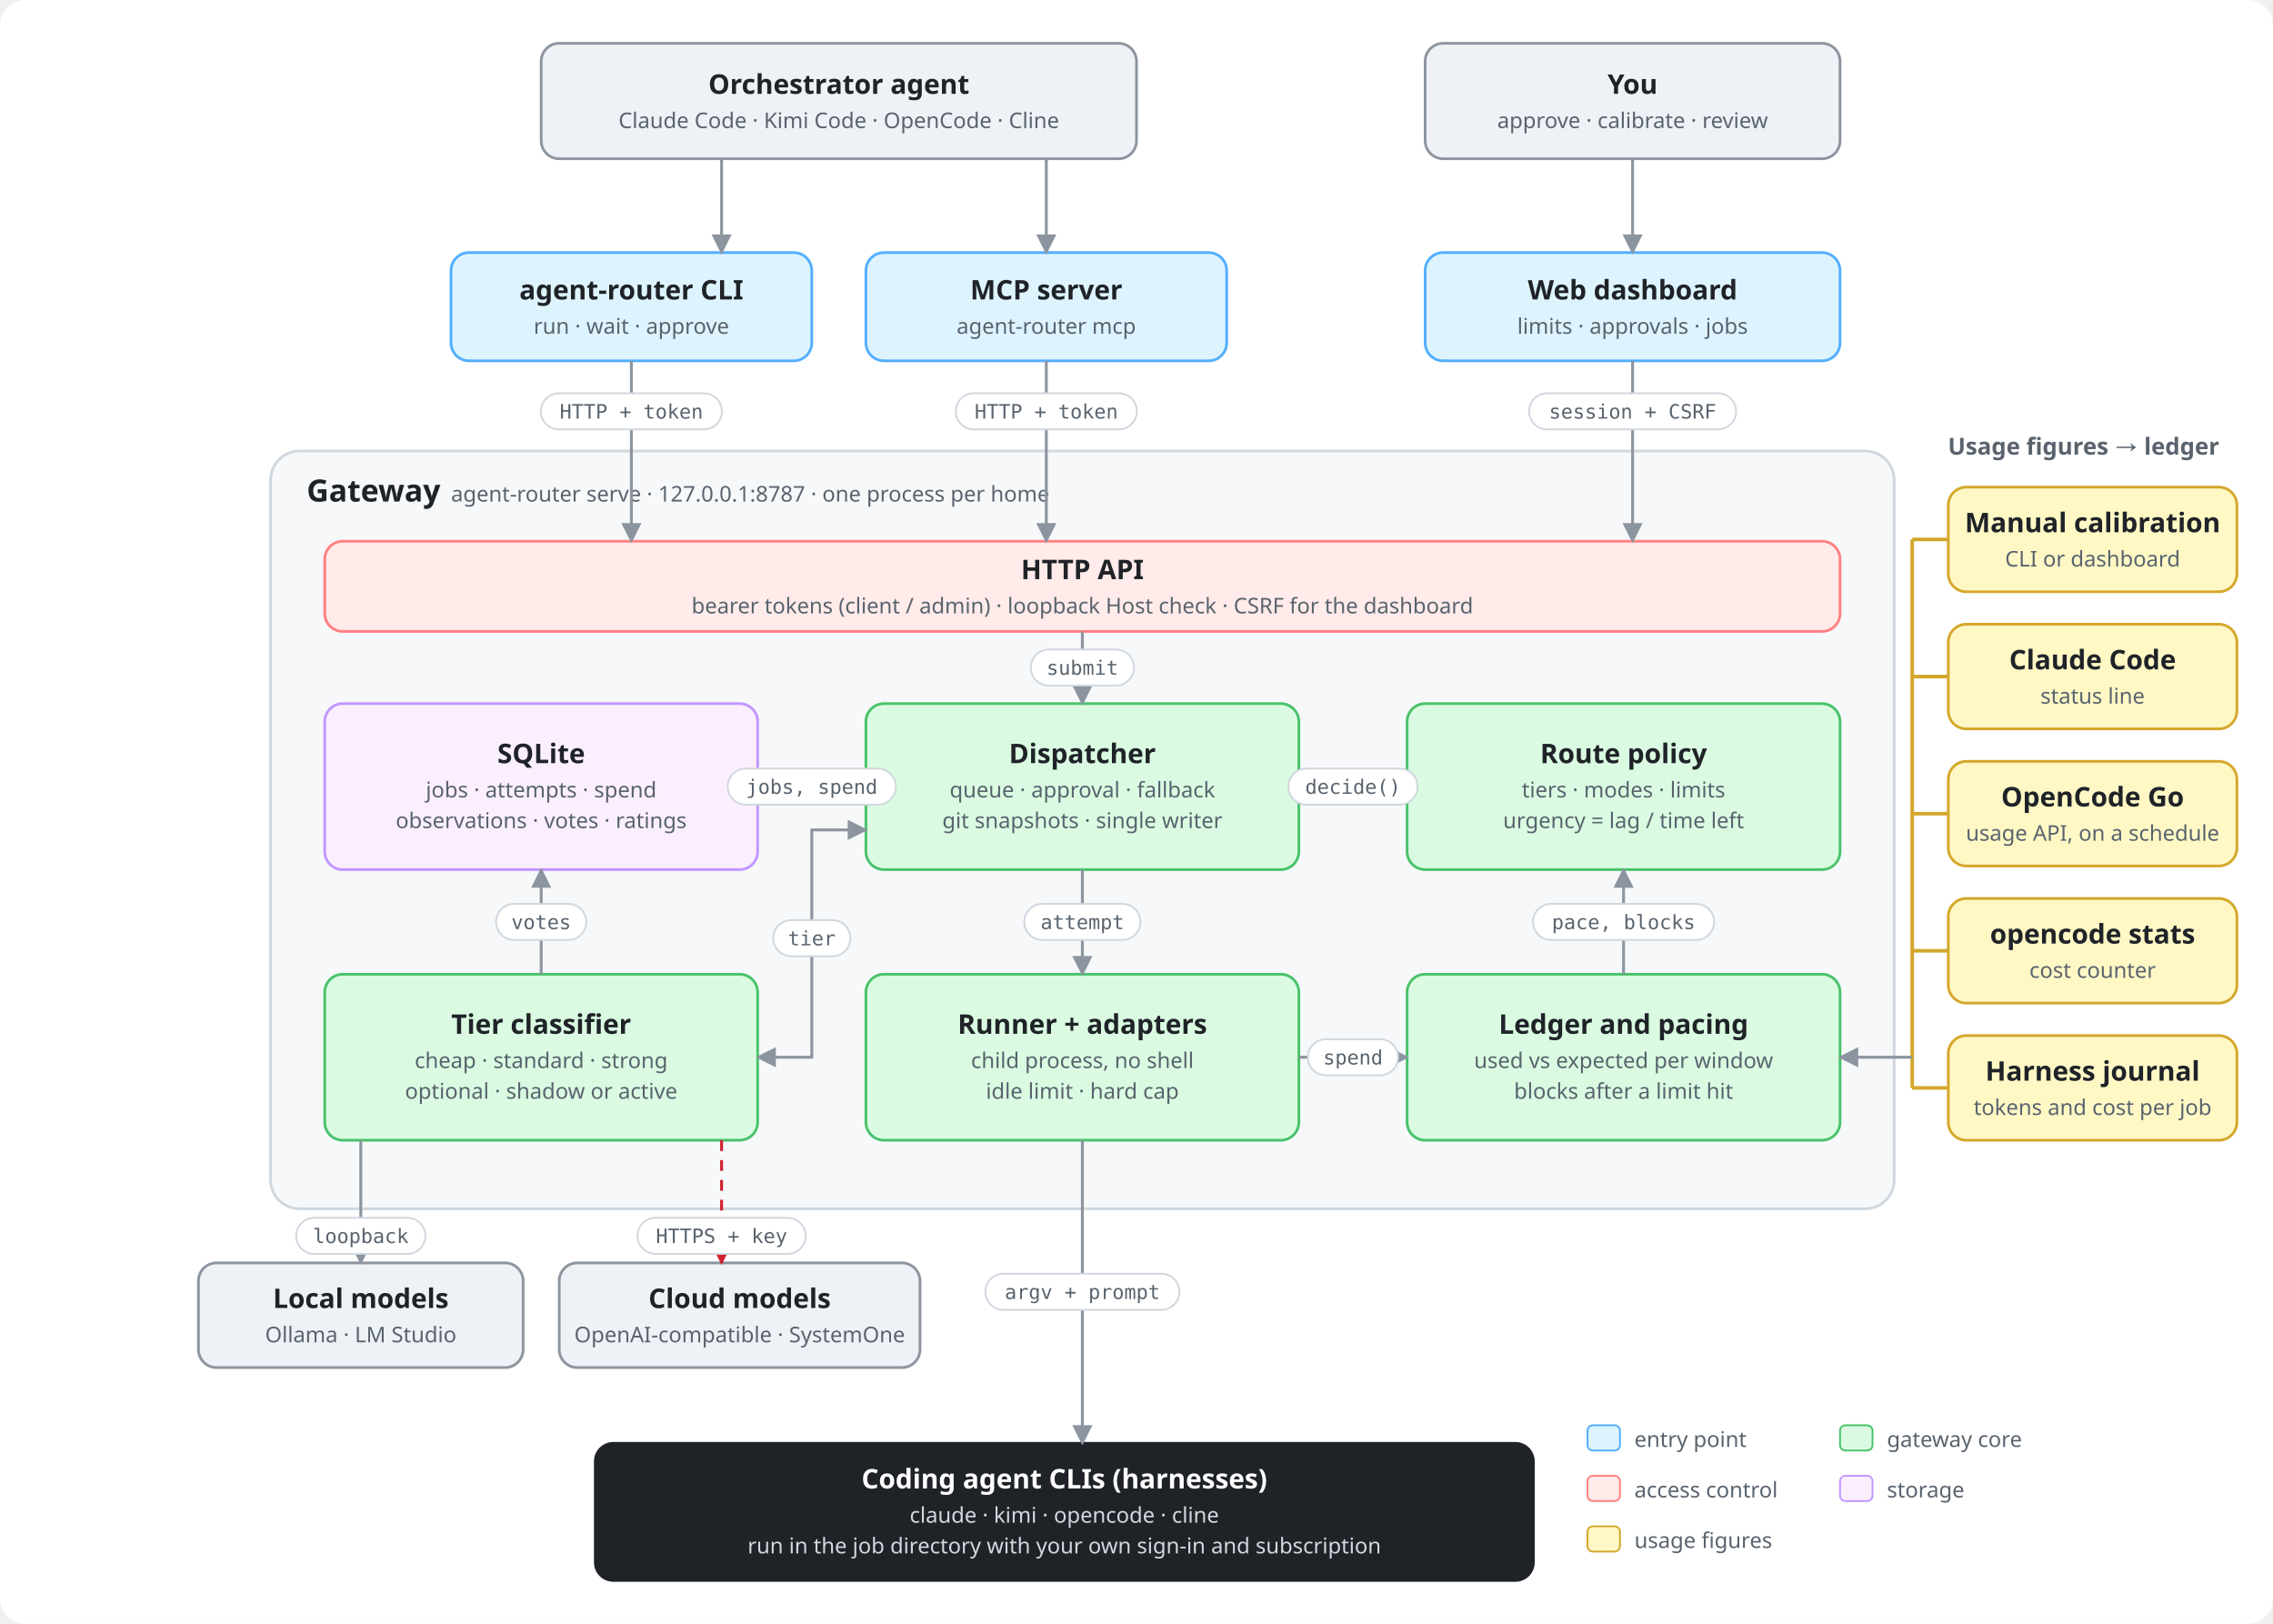
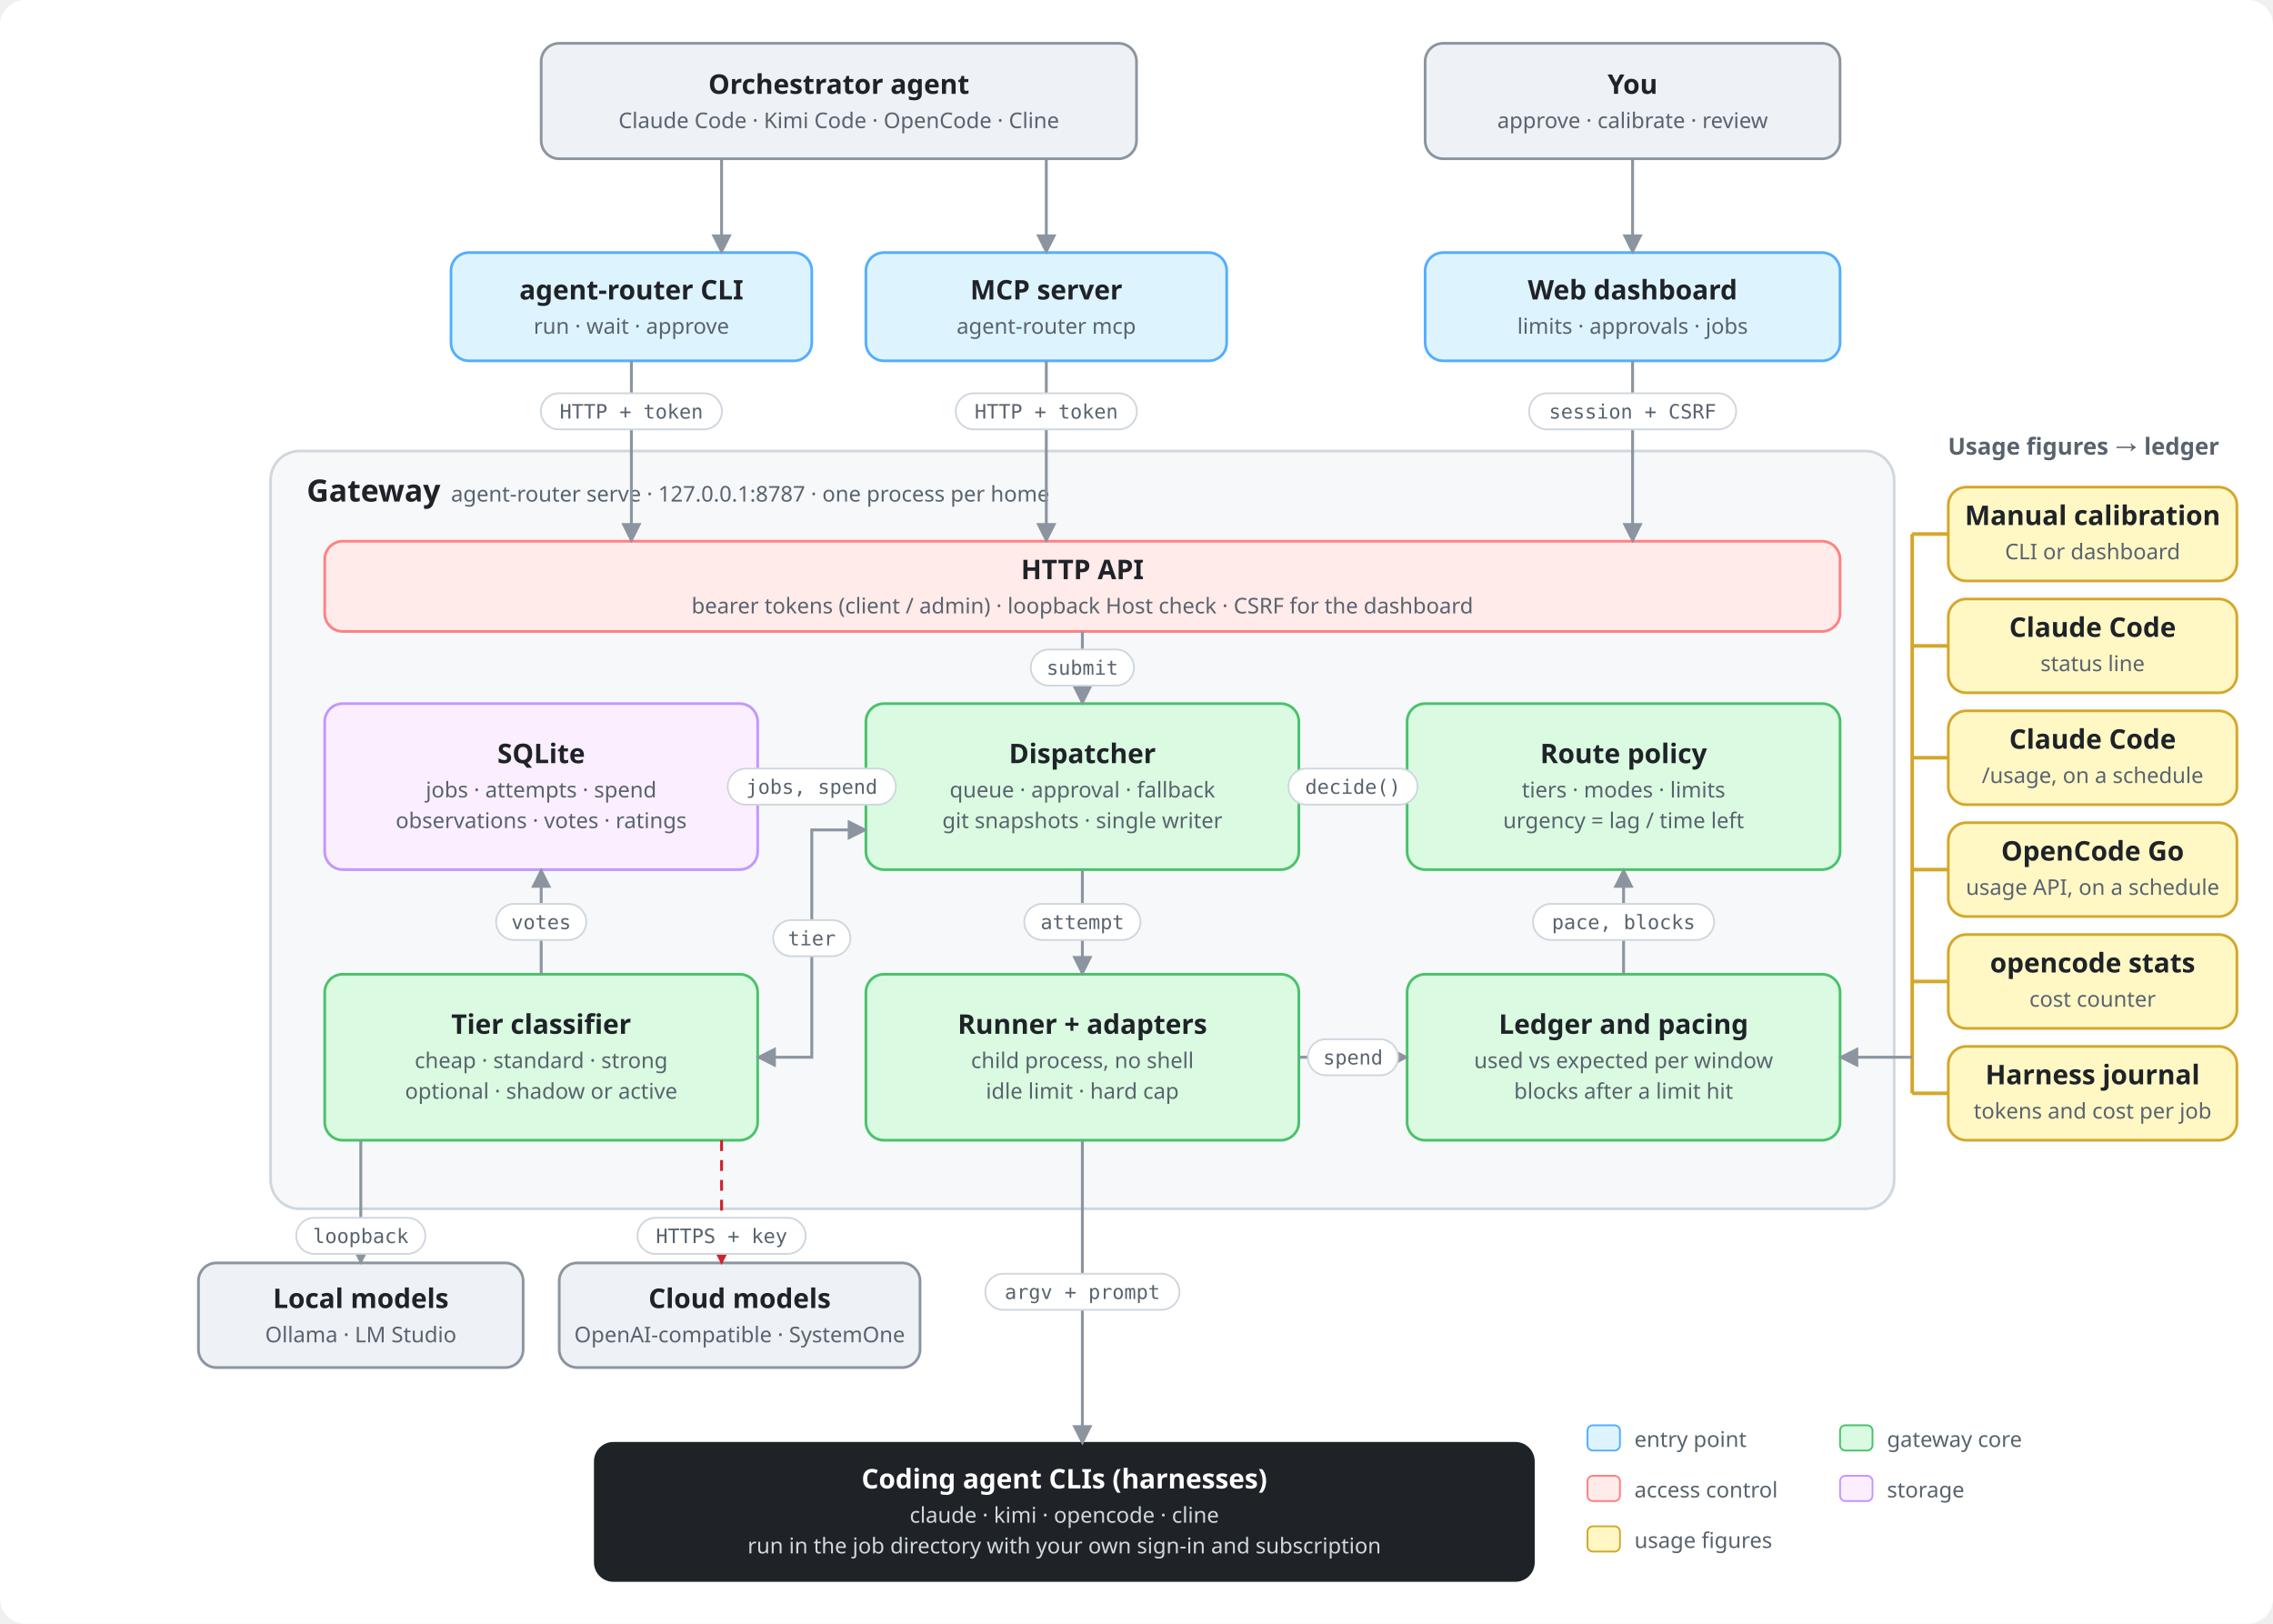
<svg xmlns="http://www.w3.org/2000/svg" viewBox="0 0 1260 900" width="1260" height="900" role="img" aria-labelledby="arch-title arch-desc">
  <defs>
    <marker id="arrow" viewBox="0 0 10 10" refX="9" refY="5" markerWidth="7" markerHeight="7" orient="auto-start-reverse">
      <path d="M0 0 L10 5 L0 10 z" fill="#8c959f" />
    </marker>
    <marker id="arrow-warn" viewBox="0 0 10 10" refX="9" refY="5" markerWidth="7" markerHeight="7" orient="auto-start-reverse">
      <path d="M0 0 L10 5 L0 10 z" fill="#cf222e" />
    </marker>
    <style>
text { font-family: -apple-system, BlinkMacSystemFont, "Segoe UI", "Noto Sans", Helvetica, Arial, sans-serif; }
.t { font-size: 15px; font-weight: 600; }
.s { font-size: 12px; }
.l { font-size: 11px; font-family: ui-monospace, SFMono-Regular, Consolas, monospace; }
.h { font-size: 17px; font-weight: 700; }
.h2 { font-size: 13px; font-weight: 600; }
</style>
  </defs>
  <rect width="1260" height="900" rx="14" fill="#ffffff" />
  <g>
    <rect x="300" y="24" width="330" height="64" rx="10" fill="#eef1f5" stroke="#8c959f" stroke-width="1.5" />
    <text x="465.0" y="52.0" text-anchor="middle" class="t" fill="#1f2328">Orchestrator agent</text>
    <text x="465.0" y="71.0" text-anchor="middle" class="s" fill="#59636e">Claude Code · Kimi Code · OpenCode · Cline</text>
  </g>
  <g>
    <rect x="790" y="24" width="230" height="64" rx="10" fill="#eef1f5" stroke="#8c959f" stroke-width="1.5" />
    <text x="905.0" y="52.0" text-anchor="middle" class="t" fill="#1f2328">You</text>
    <text x="905.0" y="71.0" text-anchor="middle" class="s" fill="#59636e">approve · calibrate · review</text>
  </g>
  <g>
    <rect x="250" y="140" width="200" height="60" rx="10" fill="#ddf4ff" stroke="#54aeff" stroke-width="1.5" />
    <text x="350.0" y="166.0" text-anchor="middle" class="t" fill="#1f2328">agent-router CLI</text>
    <text x="350.0" y="185.0" text-anchor="middle" class="s" fill="#59636e">run · wait · approve</text>
  </g>
  <g>
    <rect x="480" y="140" width="200" height="60" rx="10" fill="#ddf4ff" stroke="#54aeff" stroke-width="1.5" />
    <text x="580.0" y="166.0" text-anchor="middle" class="t" fill="#1f2328">MCP server</text>
    <text x="580.0" y="185.0" text-anchor="middle" class="s" fill="#59636e">agent-router mcp</text>
  </g>
  <g>
    <rect x="790" y="140" width="230" height="60" rx="10" fill="#ddf4ff" stroke="#54aeff" stroke-width="1.5" />
    <text x="905.0" y="166.0" text-anchor="middle" class="t" fill="#1f2328">Web dashboard</text>
    <text x="905.0" y="185.0" text-anchor="middle" class="s" fill="#59636e">limits · approvals · jobs</text>
  </g>
  <rect x="150" y="250" width="900" height="420" rx="16" fill="#f6f8fa" stroke="#d0d7de" stroke-width="1.5" />
  <text x="170" y="278" class="h" fill="#1f2328">Gateway</text>
  <text x="250" y="278" class="s" fill="#59636e">agent-router serve · 127.0.0.1:8787 · one process per home</text>
  <g>
    <rect x="180" y="300" width="840" height="50" rx="10" fill="#ffebe9" stroke="#ff8182" stroke-width="1.5" />
    <text x="600.0" y="321.0" text-anchor="middle" class="t" fill="#1f2328">HTTP API</text>
    <text x="600.0" y="340.0" text-anchor="middle" class="s" fill="#59636e">bearer tokens (client / admin) · loopback Host check · CSRF for the dashboard</text>
  </g>
  <g>
    <rect x="180" y="390" width="240" height="92" rx="10" fill="#fbefff" stroke="#c297ff" stroke-width="1.5" />
    <text x="300.0" y="423.0" text-anchor="middle" class="t" fill="#1f2328">SQLite</text>
    <text x="300.0" y="442.0" text-anchor="middle" class="s" fill="#59636e">jobs · attempts · spend</text>
    <text x="300.0" y="459.0" text-anchor="middle" class="s" fill="#59636e">observations · votes · ratings</text>
  </g>
  <g>
    <rect x="480" y="390" width="240" height="92" rx="10" fill="#dafbe1" stroke="#4ac26b" stroke-width="1.5" />
    <text x="600.0" y="423.0" text-anchor="middle" class="t" fill="#1f2328">Dispatcher</text>
    <text x="600.0" y="442.0" text-anchor="middle" class="s" fill="#59636e">queue · approval · fallback</text>
    <text x="600.0" y="459.0" text-anchor="middle" class="s" fill="#59636e">git snapshots · single writer</text>
  </g>
  <g>
    <rect x="780" y="390" width="240" height="92" rx="10" fill="#dafbe1" stroke="#4ac26b" stroke-width="1.5" />
    <text x="900.0" y="423.0" text-anchor="middle" class="t" fill="#1f2328">Route policy</text>
    <text x="900.0" y="442.0" text-anchor="middle" class="s" fill="#59636e">tiers · modes · limits</text>
    <text x="900.0" y="459.0" text-anchor="middle" class="s" fill="#59636e">urgency = lag / time left</text>
  </g>
  <g>
    <rect x="180" y="540" width="240" height="92" rx="10" fill="#dafbe1" stroke="#4ac26b" stroke-width="1.5" />
    <text x="300.0" y="573.0" text-anchor="middle" class="t" fill="#1f2328">Tier classifier</text>
    <text x="300.0" y="592.0" text-anchor="middle" class="s" fill="#59636e">cheap · standard · strong</text>
    <text x="300.0" y="609.0" text-anchor="middle" class="s" fill="#59636e">optional · shadow or active</text>
  </g>
  <g>
    <rect x="480" y="540" width="240" height="92" rx="10" fill="#dafbe1" stroke="#4ac26b" stroke-width="1.5" />
    <text x="600.0" y="573.0" text-anchor="middle" class="t" fill="#1f2328">Runner + adapters</text>
    <text x="600.0" y="592.0" text-anchor="middle" class="s" fill="#59636e">child process, no shell</text>
    <text x="600.0" y="609.0" text-anchor="middle" class="s" fill="#59636e">idle limit · hard cap</text>
  </g>
  <g>
    <rect x="780" y="540" width="240" height="92" rx="10" fill="#dafbe1" stroke="#4ac26b" stroke-width="1.5" />
    <text x="900.0" y="573.0" text-anchor="middle" class="t" fill="#1f2328">Ledger and pacing</text>
    <text x="900.0" y="592.0" text-anchor="middle" class="s" fill="#59636e">used vs expected per window</text>
    <text x="900.0" y="609.0" text-anchor="middle" class="s" fill="#59636e">blocks after a limit hit</text>
  </g>
  <g>
    <rect x="110" y="700" width="180" height="58" rx="10" fill="#eef1f5" stroke="#8c959f" stroke-width="1.5" />
    <text x="200.0" y="725.0" text-anchor="middle" class="t" fill="#1f2328">Local models</text>
    <text x="200.0" y="744.0" text-anchor="middle" class="s" fill="#59636e">Ollama · LM Studio</text>
  </g>
  <g>
    <rect x="310" y="700" width="200" height="58" rx="10" fill="#eef1f5" stroke="#8c959f" stroke-width="1.5" />
    <text x="410.0" y="725.0" text-anchor="middle" class="t" fill="#1f2328">Cloud models</text>
    <text x="410.0" y="744.0" text-anchor="middle" class="s" fill="#59636e">OpenAI-compatible · SystemOne</text>
  </g>
  <text x="1155" y="252" text-anchor="middle" class="h2" fill="#59636e">Usage figures → ledger</text>
  <g>
-     <rect x="1080" y="270" width="160" height="58" rx="10" fill="#fff8c5" stroke="#d4a72c" stroke-width="1.5" />
-     <text x="1160.0" y="295.0" text-anchor="middle" class="t" fill="#1f2328">Manual calibration</text>
-     <text x="1160.0" y="314.0" text-anchor="middle" class="s" fill="#59636e">CLI or dashboard</text>
+     <rect x="1080" y="270" width="160" height="52" rx="10" fill="#fff8c5" stroke="#d4a72c" stroke-width="1.5" />
+     <text x="1160.0" y="291.0" text-anchor="middle" class="t" fill="#1f2328">Manual calibration</text>
+     <text x="1160.0" y="310.0" text-anchor="middle" class="s" fill="#59636e">CLI or dashboard</text>
  </g>
  <g>
-     <rect x="1080" y="346" width="160" height="58" rx="10" fill="#fff8c5" stroke="#d4a72c" stroke-width="1.5" />
-     <text x="1160.0" y="371.0" text-anchor="middle" class="t" fill="#1f2328">Claude Code</text>
-     <text x="1160.0" y="390.0" text-anchor="middle" class="s" fill="#59636e">status line</text>
+     <rect x="1080" y="332" width="160" height="52" rx="10" fill="#fff8c5" stroke="#d4a72c" stroke-width="1.5" />
+     <text x="1160.0" y="353.0" text-anchor="middle" class="t" fill="#1f2328">Claude Code</text>
+     <text x="1160.0" y="372.0" text-anchor="middle" class="s" fill="#59636e">status line</text>
  </g>
  <g>
-     <rect x="1080" y="422" width="160" height="58" rx="10" fill="#fff8c5" stroke="#d4a72c" stroke-width="1.5" />
-     <text x="1160.0" y="447.0" text-anchor="middle" class="t" fill="#1f2328">OpenCode Go</text>
-     <text x="1160.0" y="466.0" text-anchor="middle" class="s" fill="#59636e">usage API, on a schedule</text>
+     <rect x="1080" y="394" width="160" height="52" rx="10" fill="#fff8c5" stroke="#d4a72c" stroke-width="1.5" />
+     <text x="1160.0" y="415.0" text-anchor="middle" class="t" fill="#1f2328">Claude Code</text>
+     <text x="1160.0" y="434.0" text-anchor="middle" class="s" fill="#59636e">/usage, on a schedule</text>
  </g>
  <g>
-     <rect x="1080" y="498" width="160" height="58" rx="10" fill="#fff8c5" stroke="#d4a72c" stroke-width="1.5" />
-     <text x="1160.0" y="523.0" text-anchor="middle" class="t" fill="#1f2328">opencode stats</text>
-     <text x="1160.0" y="542.0" text-anchor="middle" class="s" fill="#59636e">cost counter</text>
+     <rect x="1080" y="456" width="160" height="52" rx="10" fill="#fff8c5" stroke="#d4a72c" stroke-width="1.5" />
+     <text x="1160.0" y="477.0" text-anchor="middle" class="t" fill="#1f2328">OpenCode Go</text>
+     <text x="1160.0" y="496.0" text-anchor="middle" class="s" fill="#59636e">usage API, on a schedule</text>
  </g>
  <g>
-     <rect x="1080" y="574" width="160" height="58" rx="10" fill="#fff8c5" stroke="#d4a72c" stroke-width="1.5" />
-     <text x="1160.0" y="599.0" text-anchor="middle" class="t" fill="#1f2328">Harness journal</text>
-     <text x="1160.0" y="618.0" text-anchor="middle" class="s" fill="#59636e">tokens and cost per job</text>
+     <rect x="1080" y="518" width="160" height="52" rx="10" fill="#fff8c5" stroke="#d4a72c" stroke-width="1.5" />
+     <text x="1160.0" y="539.0" text-anchor="middle" class="t" fill="#1f2328">opencode stats</text>
+     <text x="1160.0" y="558.0" text-anchor="middle" class="s" fill="#59636e">cost counter</text>
+   </g>
+   <g>
+     <rect x="1080" y="580" width="160" height="52" rx="10" fill="#fff8c5" stroke="#d4a72c" stroke-width="1.5" />
+     <text x="1160.0" y="601.0" text-anchor="middle" class="t" fill="#1f2328">Harness journal</text>
+     <text x="1160.0" y="620.0" text-anchor="middle" class="s" fill="#59636e">tokens and cost per job</text>
  </g>
  <g>
    <rect x="330" y="800" width="520" height="76" rx="10" fill="#1f2328" stroke="#1f2328" stroke-width="1.5" />
    <text x="590.0" y="825.0" text-anchor="middle" class="t" fill="#ffffff">Coding agent CLIs (harnesses)</text>
    <text x="590.0" y="844.0" text-anchor="middle" class="s" fill="#d1d9e0">claude · kimi · opencode · cline</text>
    <text x="590.0" y="861.0" text-anchor="middle" class="s" fill="#d1d9e0">run in the job directory with your own sign-in and subscription</text>
  </g>
  <path d="M400.0 88.0 L400.0 140.0" fill="none" stroke="#8c959f" stroke-width="1.6" marker-end="url(#arrow)" />
  <path d="M580.0 88.0 L580.0 140.0" fill="none" stroke="#8c959f" stroke-width="1.6" marker-end="url(#arrow)" />
  <path d="M905.0 88.0 L905.0 140.0" fill="none" stroke="#8c959f" stroke-width="1.6" marker-end="url(#arrow)" />
  <path d="M350.0 200.0 L350.0 300.0" fill="none" stroke="#8c959f" stroke-width="1.6" marker-end="url(#arrow)" />
  <rect x="299.8" y="218" width="100.4" height="20" rx="10" fill="#ffffff" stroke="#d0d7de" />
  <text x="350" y="232" text-anchor="middle" class="l" fill="#59636e">HTTP + token</text>
  <path d="M580.0 200.0 L580.0 300.0" fill="none" stroke="#8c959f" stroke-width="1.6" marker-end="url(#arrow)" />
  <rect x="529.8" y="218" width="100.4" height="20" rx="10" fill="#ffffff" stroke="#d0d7de" />
  <text x="580" y="232" text-anchor="middle" class="l" fill="#59636e">HTTP + token</text>
  <path d="M905.0 200.0 L905.0 300.0" fill="none" stroke="#8c959f" stroke-width="1.6" marker-end="url(#arrow)" />
  <rect x="847.6" y="218" width="114.8" height="20" rx="10" fill="#ffffff" stroke="#d0d7de" />
  <text x="905" y="232" text-anchor="middle" class="l" fill="#59636e">session + CSRF</text>
  <path d="M600.0 350.0 L600.0 390.0" fill="none" stroke="#8c959f" stroke-width="1.6" marker-end="url(#arrow)" />
  <rect x="571.4" y="360.0" width="57.2" height="20" rx="10" fill="#ffffff" stroke="#d0d7de" />
  <text x="600.0" y="374.0" text-anchor="middle" class="l" fill="#59636e">submit</text>
  <path d="M480.0 436.0 L420.0 436.0" fill="none" stroke="#8c959f" stroke-width="1.6" marker-end="url(#arrow)" />
  <rect x="403.4" y="426.0" width="93.2" height="20" rx="10" fill="#ffffff" stroke="#d0d7de" />
  <text x="450.0" y="440.0" text-anchor="middle" class="l" fill="#59636e">jobs, spend</text>
  <path d="M720.0 436.0 L780.0 436.0" fill="none" stroke="#8c959f" stroke-width="1.6" marker-end="url(#arrow)" marker-start="url(#arrow)" />
  <rect x="714.2" y="426.0" width="71.6" height="20" rx="10" fill="#ffffff" stroke="#d0d7de" />
  <text x="750.0" y="440.0" text-anchor="middle" class="l" fill="#59636e">decide()</text>
  <path d="M480.0 460.0 L450.0 460.0 L450.0 586.0 L420.0 586.0" fill="none" stroke="#8c959f" stroke-width="1.6" marker-end="url(#arrow)" marker-start="url(#arrow)" />
  <rect x="428.6" y="510" width="42.8" height="20" rx="10" fill="#ffffff" stroke="#d0d7de" />
  <text x="450" y="524" text-anchor="middle" class="l" fill="#59636e">tier</text>
  <path d="M300.0 540.0 L300.0 482.0" fill="none" stroke="#8c959f" stroke-width="1.6" marker-end="url(#arrow)" />
  <rect x="275.0" y="501" width="50.0" height="20" rx="10" fill="#ffffff" stroke="#d0d7de" />
  <text x="300" y="515" text-anchor="middle" class="l" fill="#59636e">votes</text>
  <path d="M900.0 540.0 L900.0 482.0" fill="none" stroke="#8c959f" stroke-width="1.6" marker-end="url(#arrow)" />
  <rect x="849.8" y="501.0" width="100.4" height="20" rx="10" fill="#ffffff" stroke="#d0d7de" />
  <text x="900.0" y="515.0" text-anchor="middle" class="l" fill="#59636e">pace, blocks</text>
  <path d="M600.0 482.0 L600.0 540.0" fill="none" stroke="#8c959f" stroke-width="1.6" marker-end="url(#arrow)" />
  <rect x="567.8" y="501.0" width="64.4" height="20" rx="10" fill="#ffffff" stroke="#d0d7de" />
  <text x="600.0" y="515.0" text-anchor="middle" class="l" fill="#59636e">attempt</text>
  <path d="M720.0 586.0 L780.0 586.0" fill="none" stroke="#8c959f" stroke-width="1.6" marker-end="url(#arrow)" />
  <rect x="725.0" y="576.0" width="50.0" height="20" rx="10" fill="#ffffff" stroke="#d0d7de" />
  <text x="750.0" y="590.0" text-anchor="middle" class="l" fill="#59636e">spend</text>
  <path d="M200.0 632.0 L200.0 700.0" fill="none" stroke="#8c959f" stroke-width="1.6" marker-end="url(#arrow)" />
  <rect x="164.2" y="675" width="71.6" height="20" rx="10" fill="#ffffff" stroke="#d0d7de" />
  <text x="200" y="689" text-anchor="middle" class="l" fill="#59636e">loopback</text>
  <path d="M400.0 632.0 L400.0 700.0" fill="none" stroke="#cf222e" stroke-width="1.6" stroke-dasharray="6 5" marker-end="url(#arrow-warn)" />
  <rect x="353.4" y="675" width="93.2" height="20" rx="10" fill="#ffffff" stroke="#d0d7de" />
  <text x="400" y="689" text-anchor="middle" class="l" fill="#59636e">HTTPS + key</text>
  <path d="M600.0 632.0 L600.0 800.0" fill="none" stroke="#8c959f" stroke-width="1.6" marker-end="url(#arrow)" />
  <rect x="546.2" y="706" width="107.6" height="20" rx="10" fill="#ffffff" stroke="#d0d7de" />
  <text x="600" y="720" text-anchor="middle" class="l" fill="#59636e">argv + prompt</text>
-   <path d="M1060 299 L1060 603" stroke="#d4a72c" stroke-width="2" fill="none" />
-   <path d="M1080 299 L1060 299" stroke="#d4a72c" stroke-width="2" />
-   <path d="M1080 375 L1060 375" stroke="#d4a72c" stroke-width="2" />
-   <path d="M1080 451 L1060 451" stroke="#d4a72c" stroke-width="2" />
-   <path d="M1080 527 L1060 527" stroke="#d4a72c" stroke-width="2" />
-   <path d="M1080 603 L1060 603" stroke="#d4a72c" stroke-width="2" />
+   <path d="M1060 296 L1060 606" stroke="#d4a72c" stroke-width="2" fill="none" />
+   <path d="M1080 296 L1060 296" stroke="#d4a72c" stroke-width="2" />
+   <path d="M1080 358 L1060 358" stroke="#d4a72c" stroke-width="2" />
+   <path d="M1080 420 L1060 420" stroke="#d4a72c" stroke-width="2" />
+   <path d="M1080 482 L1060 482" stroke="#d4a72c" stroke-width="2" />
+   <path d="M1080 544 L1060 544" stroke="#d4a72c" stroke-width="2" />
+   <path d="M1080 606 L1060 606" stroke="#d4a72c" stroke-width="2" />
  <path d="M1060.0 586.0 L1020.0 586.0" fill="none" stroke="#8c959f" stroke-width="1.6" marker-end="url(#arrow)" />
  <rect x="880" y="790" width="18" height="14" rx="3" fill="#ddf4ff" stroke="#54aeff" />
  <text x="906" y="802" class="s" fill="#59636e">entry point</text>
  <rect x="1020" y="790" width="18" height="14" rx="3" fill="#dafbe1" stroke="#4ac26b" />
  <text x="1046" y="802" class="s" fill="#59636e">gateway core</text>
  <rect x="880" y="818" width="18" height="14" rx="3" fill="#ffebe9" stroke="#ff8182" />
  <text x="906" y="830" class="s" fill="#59636e">access control</text>
  <rect x="1020" y="818" width="18" height="14" rx="3" fill="#fbefff" stroke="#c297ff" />
  <text x="1046" y="830" class="s" fill="#59636e">storage</text>
  <rect x="880" y="846" width="18" height="14" rx="3" fill="#fff8c5" stroke="#d4a72c" />
  <text x="906" y="858" class="s" fill="#59636e">usage figures</text>
</svg>
